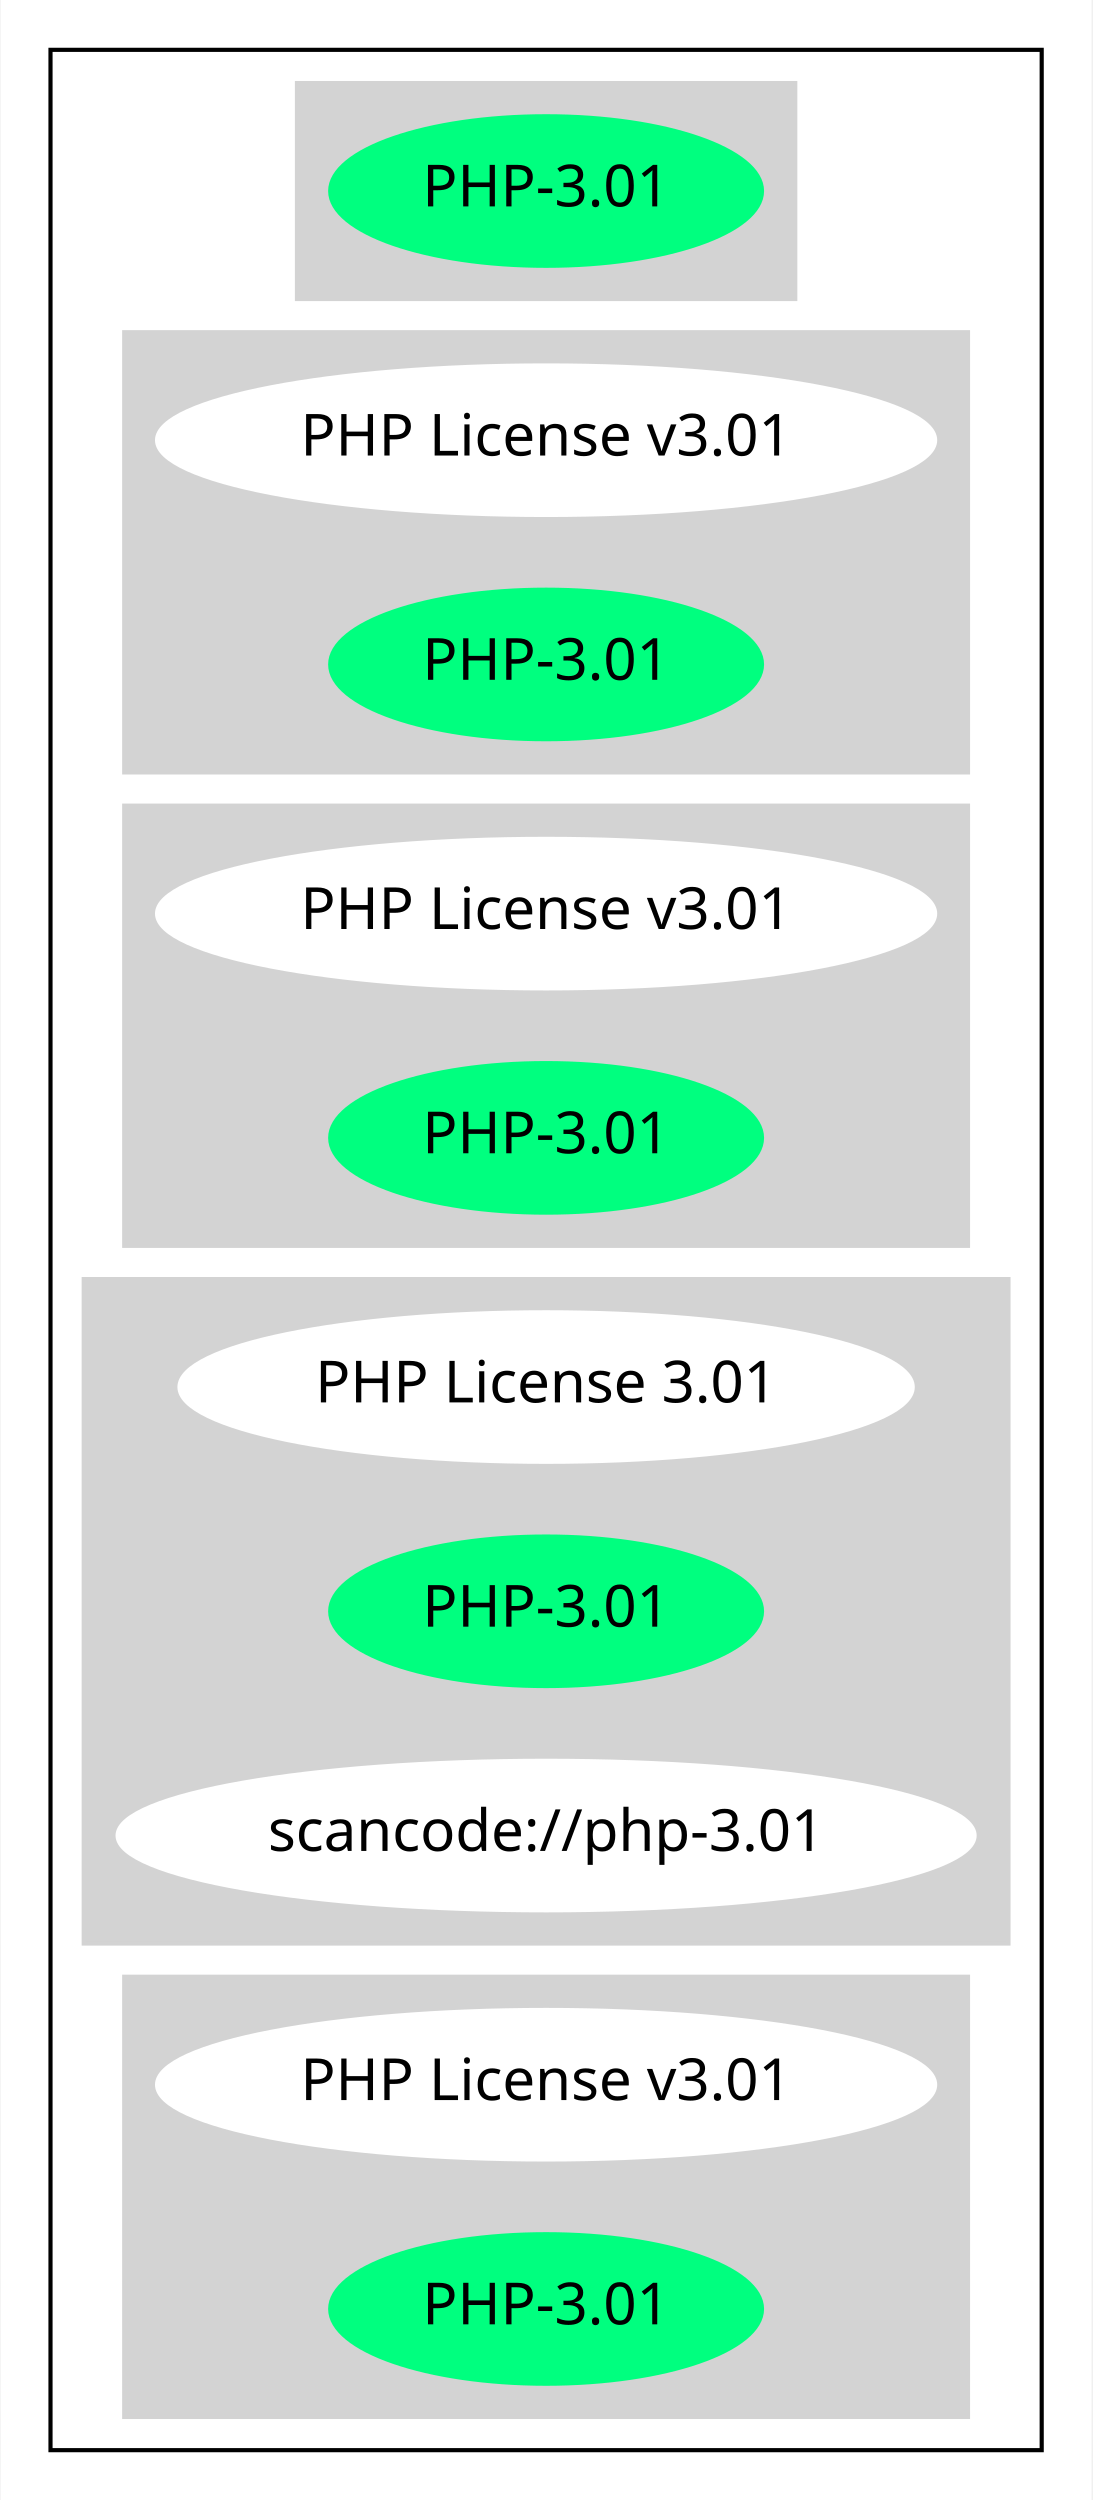
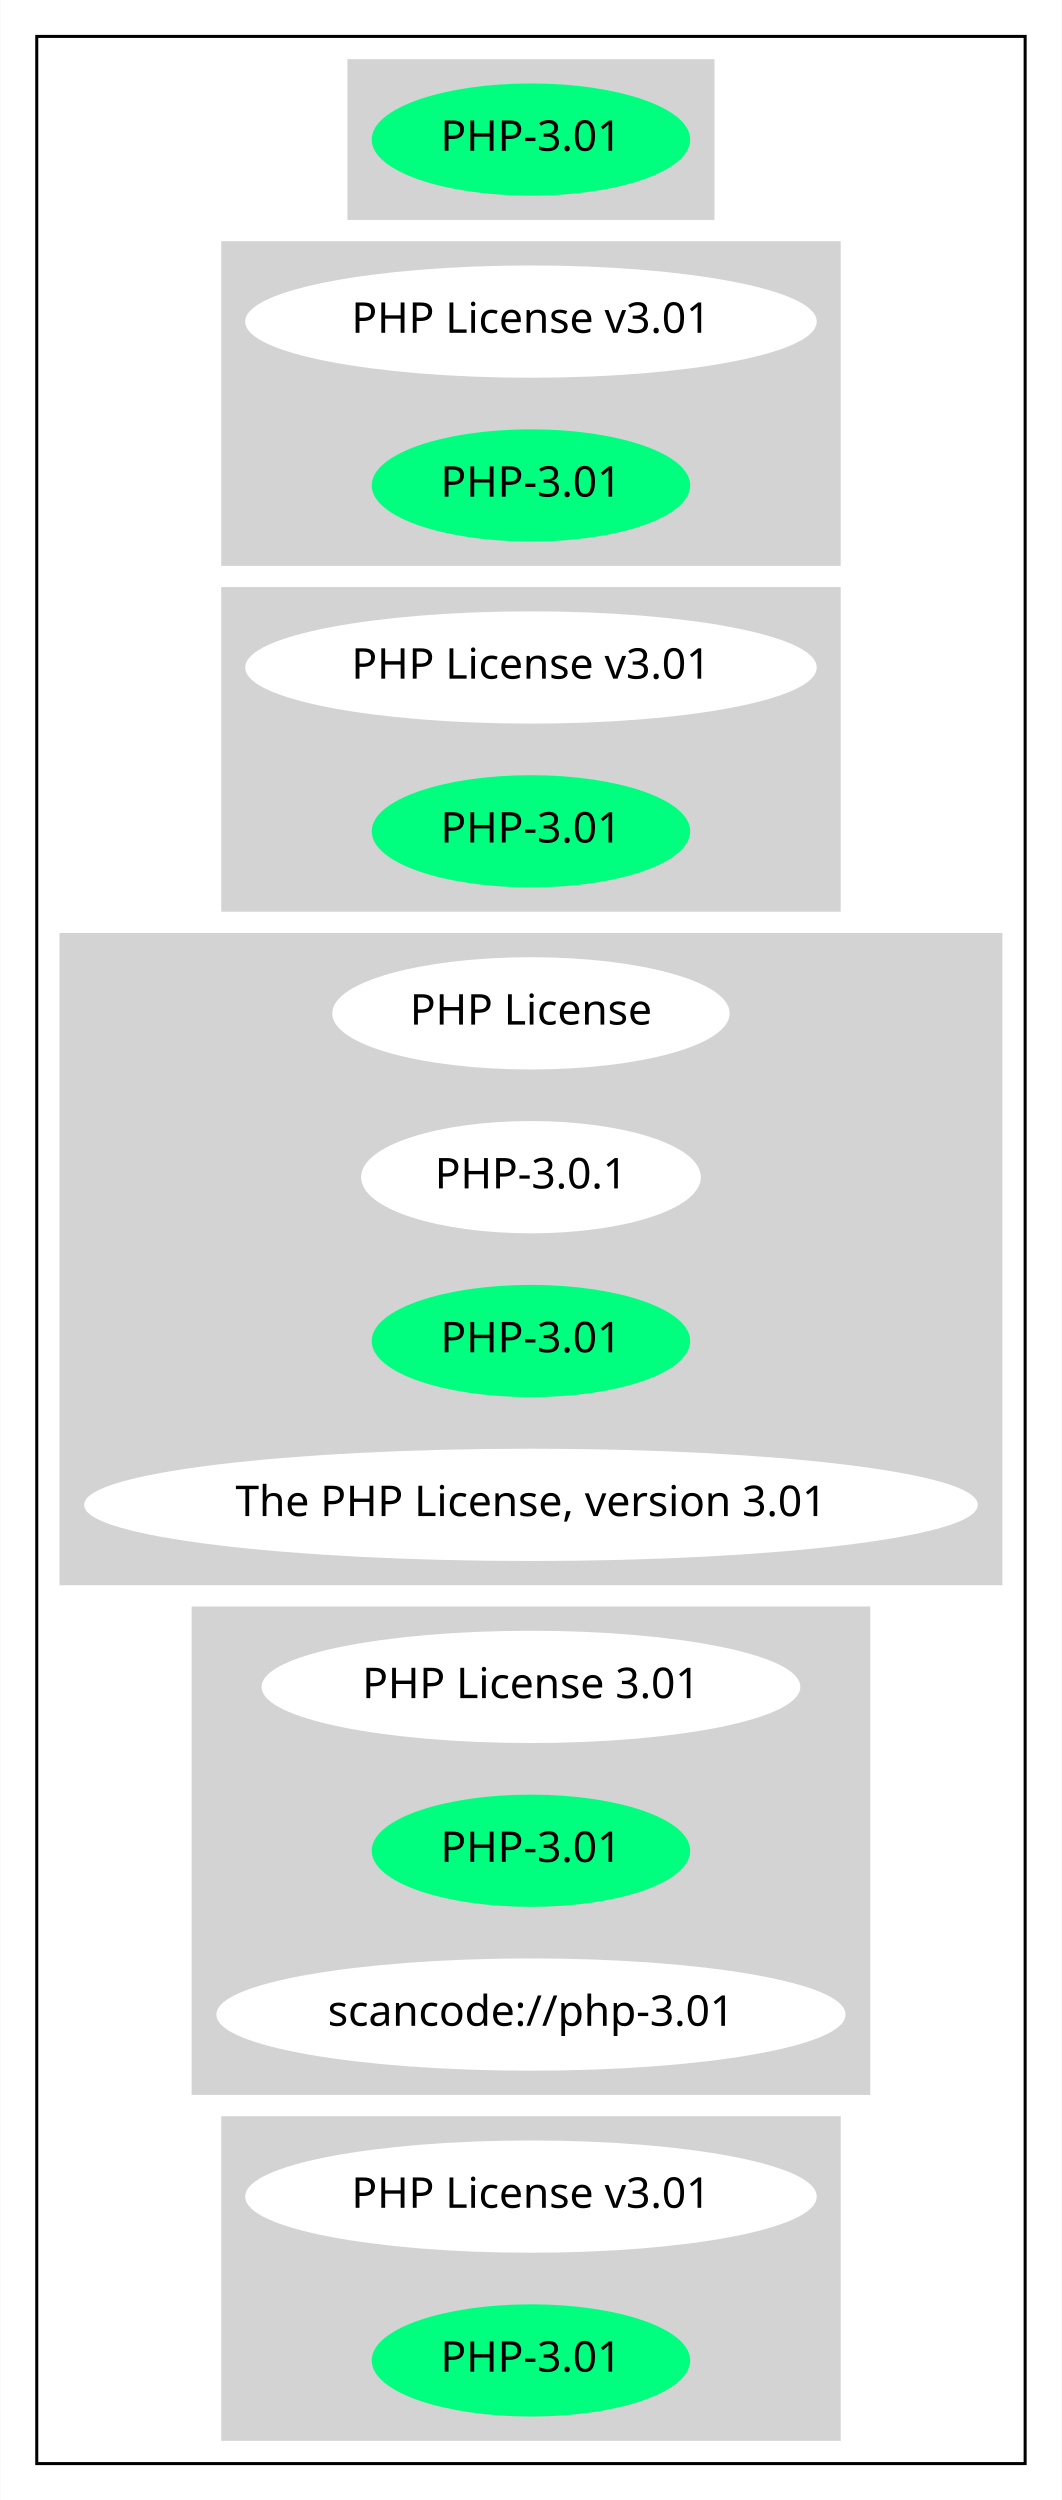
- <svg xmlns="http://www.w3.org/2000/svg" width="263pt" height="602pt" viewBox="0.00 0.00 262.68 602.00">
-   <g id="graph0" class="graph" transform="scale(1 1) rotate(0) translate(4 598)">
-     <polygon fill="white" stroke="transparent" points="-4,4 -4,-598 258.68,-598 258.68,4 -4,4" />
+ <svg xmlns="http://www.w3.org/2000/svg" width="350pt" height="824pt" viewBox="0.00 0.00 349.77 824.00">
+   <g id="graph0" class="graph" transform="scale(1 1) rotate(0) translate(4 820)">
+     <polygon fill="white" stroke="transparent" points="-4,4 -4,-820 345.77,-820 345.77,4 -4,4" />
    <g id="clust1" class="cluster">
-       <polygon fill="none" stroke="black" points="8,-8 8,-586 246.68,-586 246.68,-8 8,-8" />
+       <polygon fill="none" stroke="black" points="8,-8 8,-808 333.77,-808 333.77,-8 8,-8" />
    </g>
    <g id="clust2" class="cluster">
-       <polygon fill="lightgray" stroke="lightgray" points="67.35,-526 67.35,-578 187.34,-578 187.34,-526 67.35,-526" />
+       <polygon fill="lightgray" stroke="lightgray" points="110.89,-748 110.89,-800 230.88,-800 230.88,-748 110.89,-748" />
    </g>
    <g id="clust3" class="cluster">
-       <polygon fill="lightgray" stroke="lightgray" points="25.75,-412 25.75,-518 228.93,-518 228.93,-412 25.75,-412" />
+       <polygon fill="lightgray" stroke="lightgray" points="69.3,-634 69.3,-740 272.48,-740 272.48,-634 69.3,-634" />
    </g>
    <g id="clust4" class="cluster">
-       <polygon fill="lightgray" stroke="lightgray" points="25.75,-298 25.75,-404 228.93,-404 228.93,-298 25.75,-298" />
+       <polygon fill="lightgray" stroke="lightgray" points="69.3,-520 69.3,-626 272.48,-626 272.48,-520 69.3,-520" />
    </g>
    <g id="clust5" class="cluster">
-       <polygon fill="lightgray" stroke="lightgray" points="16,-130 16,-290 238.68,-290 238.68,-130 16,-130" />
+       <polygon fill="lightgray" stroke="lightgray" points="16,-298 16,-512 325.77,-512 325.77,-298 16,-298" />
    </g>
    <g id="clust6" class="cluster">
-       <polygon fill="lightgray" stroke="lightgray" points="25.75,-16 25.75,-122 228.93,-122 228.93,-16 25.75,-16" />
+       <polygon fill="lightgray" stroke="lightgray" points="59.55,-130 59.55,-290 282.23,-290 282.23,-130 59.55,-130" />
+     </g>
+     <g id="clust7" class="cluster">
+       <polygon fill="lightgray" stroke="lightgray" points="69.3,-16 69.3,-122 272.48,-122 272.48,-16 69.3,-16" />
    </g>
    <g id="node1" class="node">
-       <ellipse fill="springgreen" stroke="springgreen" cx="127.34" cy="-552" rx="51.99" ry="18" />
-       <text text-anchor="middle" x="127.34" y="-548.3" font-family="Times-Roman" font-size="14.00">PHP-3.01</text>
+       <ellipse fill="springgreen" stroke="springgreen" cx="170.89" cy="-774" rx="51.99" ry="18" />
+       <text text-anchor="middle" x="170.89" y="-770.3" font-family="Times-Roman" font-size="14.00">PHP-3.01</text>
    </g>
    <g id="node2" class="node">
-       <ellipse fill="white" stroke="white" cx="127.34" cy="-492" rx="93.68" ry="18" />
-       <text text-anchor="middle" x="127.34" y="-488.3" font-family="Times-Roman" font-size="14.00">PHP License v3.01</text>
+       <ellipse fill="white" stroke="white" cx="170.89" cy="-714" rx="93.68" ry="18" />
+       <text text-anchor="middle" x="170.89" y="-710.3" font-family="Times-Roman" font-size="14.00">PHP License v3.01</text>
    </g>
    <g id="node3" class="node">
-       <ellipse fill="springgreen" stroke="springgreen" cx="127.34" cy="-438" rx="51.99" ry="18" />
-       <text text-anchor="middle" x="127.34" y="-434.3" font-family="Times-Roman" font-size="14.00">PHP-3.01</text>
+       <ellipse fill="springgreen" stroke="springgreen" cx="170.89" cy="-660" rx="51.99" ry="18" />
+       <text text-anchor="middle" x="170.89" y="-656.3" font-family="Times-Roman" font-size="14.00">PHP-3.01</text>
    </g>
    <g id="node4" class="node">
-       <ellipse fill="white" stroke="white" cx="127.34" cy="-378" rx="93.68" ry="18" />
-       <text text-anchor="middle" x="127.34" y="-374.3" font-family="Times-Roman" font-size="14.00">PHP License v3.01</text>
+       <ellipse fill="white" stroke="white" cx="170.89" cy="-600" rx="93.68" ry="18" />
+       <text text-anchor="middle" x="170.89" y="-596.3" font-family="Times-Roman" font-size="14.00">PHP License v3.01</text>
    </g>
    <g id="node5" class="node">
-       <ellipse fill="springgreen" stroke="springgreen" cx="127.34" cy="-324" rx="51.99" ry="18" />
-       <text text-anchor="middle" x="127.34" y="-320.3" font-family="Times-Roman" font-size="14.00">PHP-3.01</text>
+       <ellipse fill="springgreen" stroke="springgreen" cx="170.89" cy="-546" rx="51.99" ry="18" />
+       <text text-anchor="middle" x="170.89" y="-542.3" font-family="Times-Roman" font-size="14.00">PHP-3.01</text>
    </g>
    <g id="node6" class="node">
-       <ellipse fill="white" stroke="white" cx="127.34" cy="-264" rx="88.28" ry="18" />
-       <text text-anchor="middle" x="127.34" y="-260.3" font-family="Times-Roman" font-size="14.00">PHP License 3.01</text>
+       <ellipse fill="white" stroke="white" cx="170.89" cy="-486" rx="64.99" ry="18" />
+       <text text-anchor="middle" x="170.89" y="-482.3" font-family="Times-Roman" font-size="14.00">PHP License</text>
    </g>
    <g id="node7" class="node">
-       <ellipse fill="springgreen" stroke="springgreen" cx="127.34" cy="-210" rx="51.99" ry="18" />
-       <text text-anchor="middle" x="127.34" y="-206.3" font-family="Times-Roman" font-size="14.00">PHP-3.01</text>
+       <ellipse fill="white" stroke="white" cx="170.89" cy="-432" rx="55.49" ry="18" />
+       <text text-anchor="middle" x="170.89" y="-428.3" font-family="Times-Roman" font-size="14.00">PHP-3.0.1</text>
    </g>
    <g id="node8" class="node">
-       <ellipse fill="white" stroke="white" cx="127.34" cy="-156" rx="103.18" ry="18" />
-       <text text-anchor="middle" x="127.34" y="-152.3" font-family="Times-Roman" font-size="14.00">scancode://php-3.01</text>
+       <ellipse fill="springgreen" stroke="springgreen" cx="170.89" cy="-378" rx="51.99" ry="18" />
+       <text text-anchor="middle" x="170.89" y="-374.3" font-family="Times-Roman" font-size="14.00">PHP-3.01</text>
    </g>
    <g id="node9" class="node">
-       <ellipse fill="white" stroke="white" cx="127.34" cy="-96" rx="93.68" ry="18" />
-       <text text-anchor="middle" x="127.34" y="-92.3" font-family="Times-Roman" font-size="14.00">PHP License v3.01</text>
+       <ellipse fill="white" stroke="white" cx="170.89" cy="-324" rx="146.77" ry="18" />
+       <text text-anchor="middle" x="170.89" y="-320.3" font-family="Times-Roman" font-size="14.00">The PHP License, version 3.01</text>
    </g>
    <g id="node10" class="node">
-       <ellipse fill="springgreen" stroke="springgreen" cx="127.34" cy="-42" rx="51.99" ry="18" />
-       <text text-anchor="middle" x="127.34" y="-38.3" font-family="Times-Roman" font-size="14.00">PHP-3.01</text>
+       <ellipse fill="white" stroke="white" cx="170.89" cy="-264" rx="88.28" ry="18" />
+       <text text-anchor="middle" x="170.89" y="-260.3" font-family="Times-Roman" font-size="14.00">PHP License 3.01</text>
+     </g>
+     <g id="node11" class="node">
+       <ellipse fill="springgreen" stroke="springgreen" cx="170.89" cy="-210" rx="51.99" ry="18" />
+       <text text-anchor="middle" x="170.89" y="-206.3" font-family="Times-Roman" font-size="14.00">PHP-3.01</text>
+     </g>
+     <g id="node12" class="node">
+       <ellipse fill="white" stroke="white" cx="170.89" cy="-156" rx="103.18" ry="18" />
+       <text text-anchor="middle" x="170.89" y="-152.3" font-family="Times-Roman" font-size="14.00">scancode://php-3.01</text>
+     </g>
+     <g id="node13" class="node">
+       <ellipse fill="white" stroke="white" cx="170.89" cy="-96" rx="93.68" ry="18" />
+       <text text-anchor="middle" x="170.89" y="-92.3" font-family="Times-Roman" font-size="14.00">PHP License v3.01</text>
+     </g>
+     <g id="node14" class="node">
+       <ellipse fill="springgreen" stroke="springgreen" cx="170.89" cy="-42" rx="51.99" ry="18" />
+       <text text-anchor="middle" x="170.89" y="-38.3" font-family="Times-Roman" font-size="14.00">PHP-3.01</text>
    </g>
  </g>
</svg>
